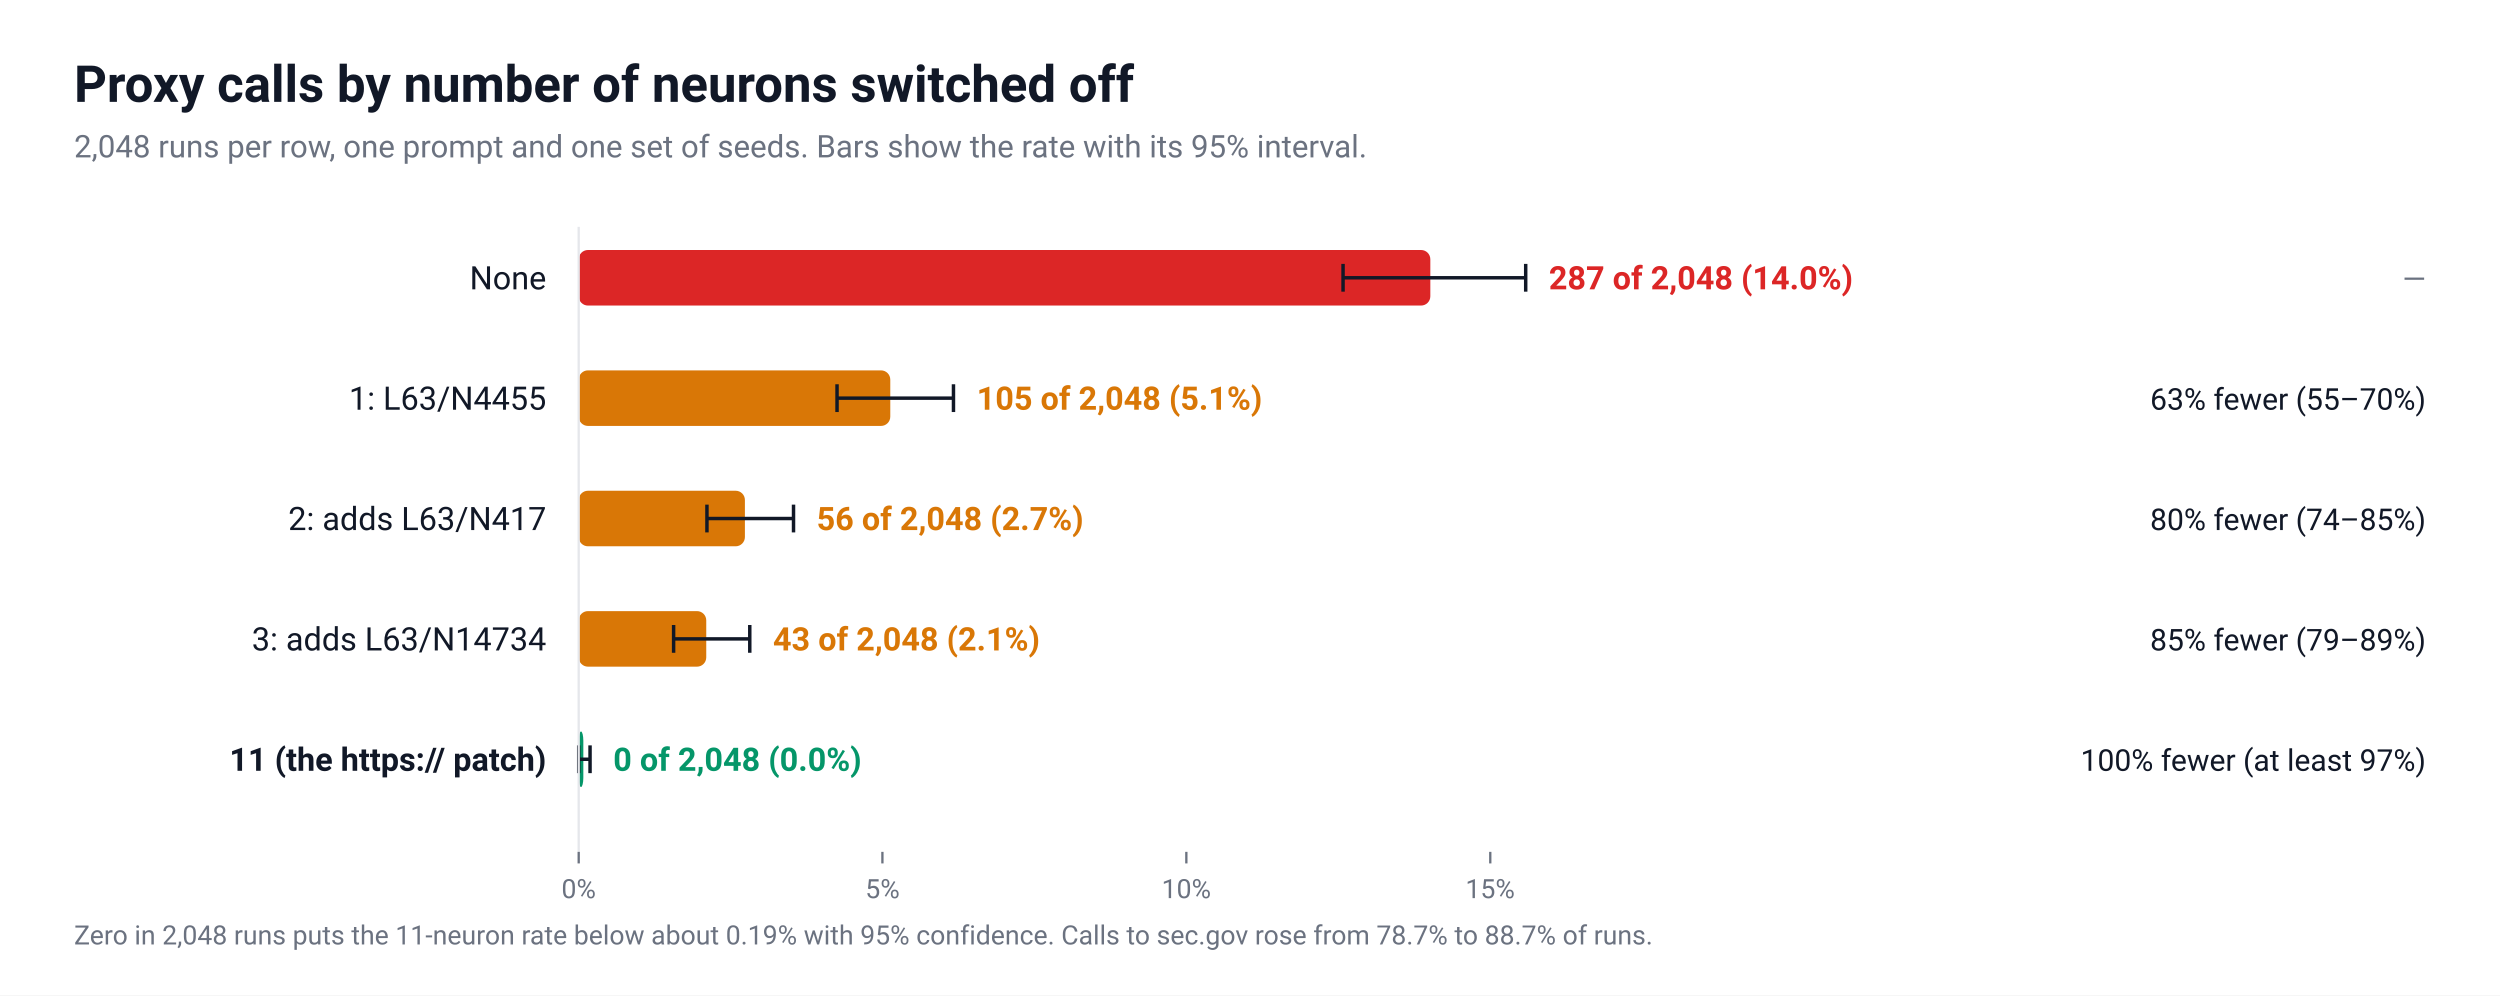
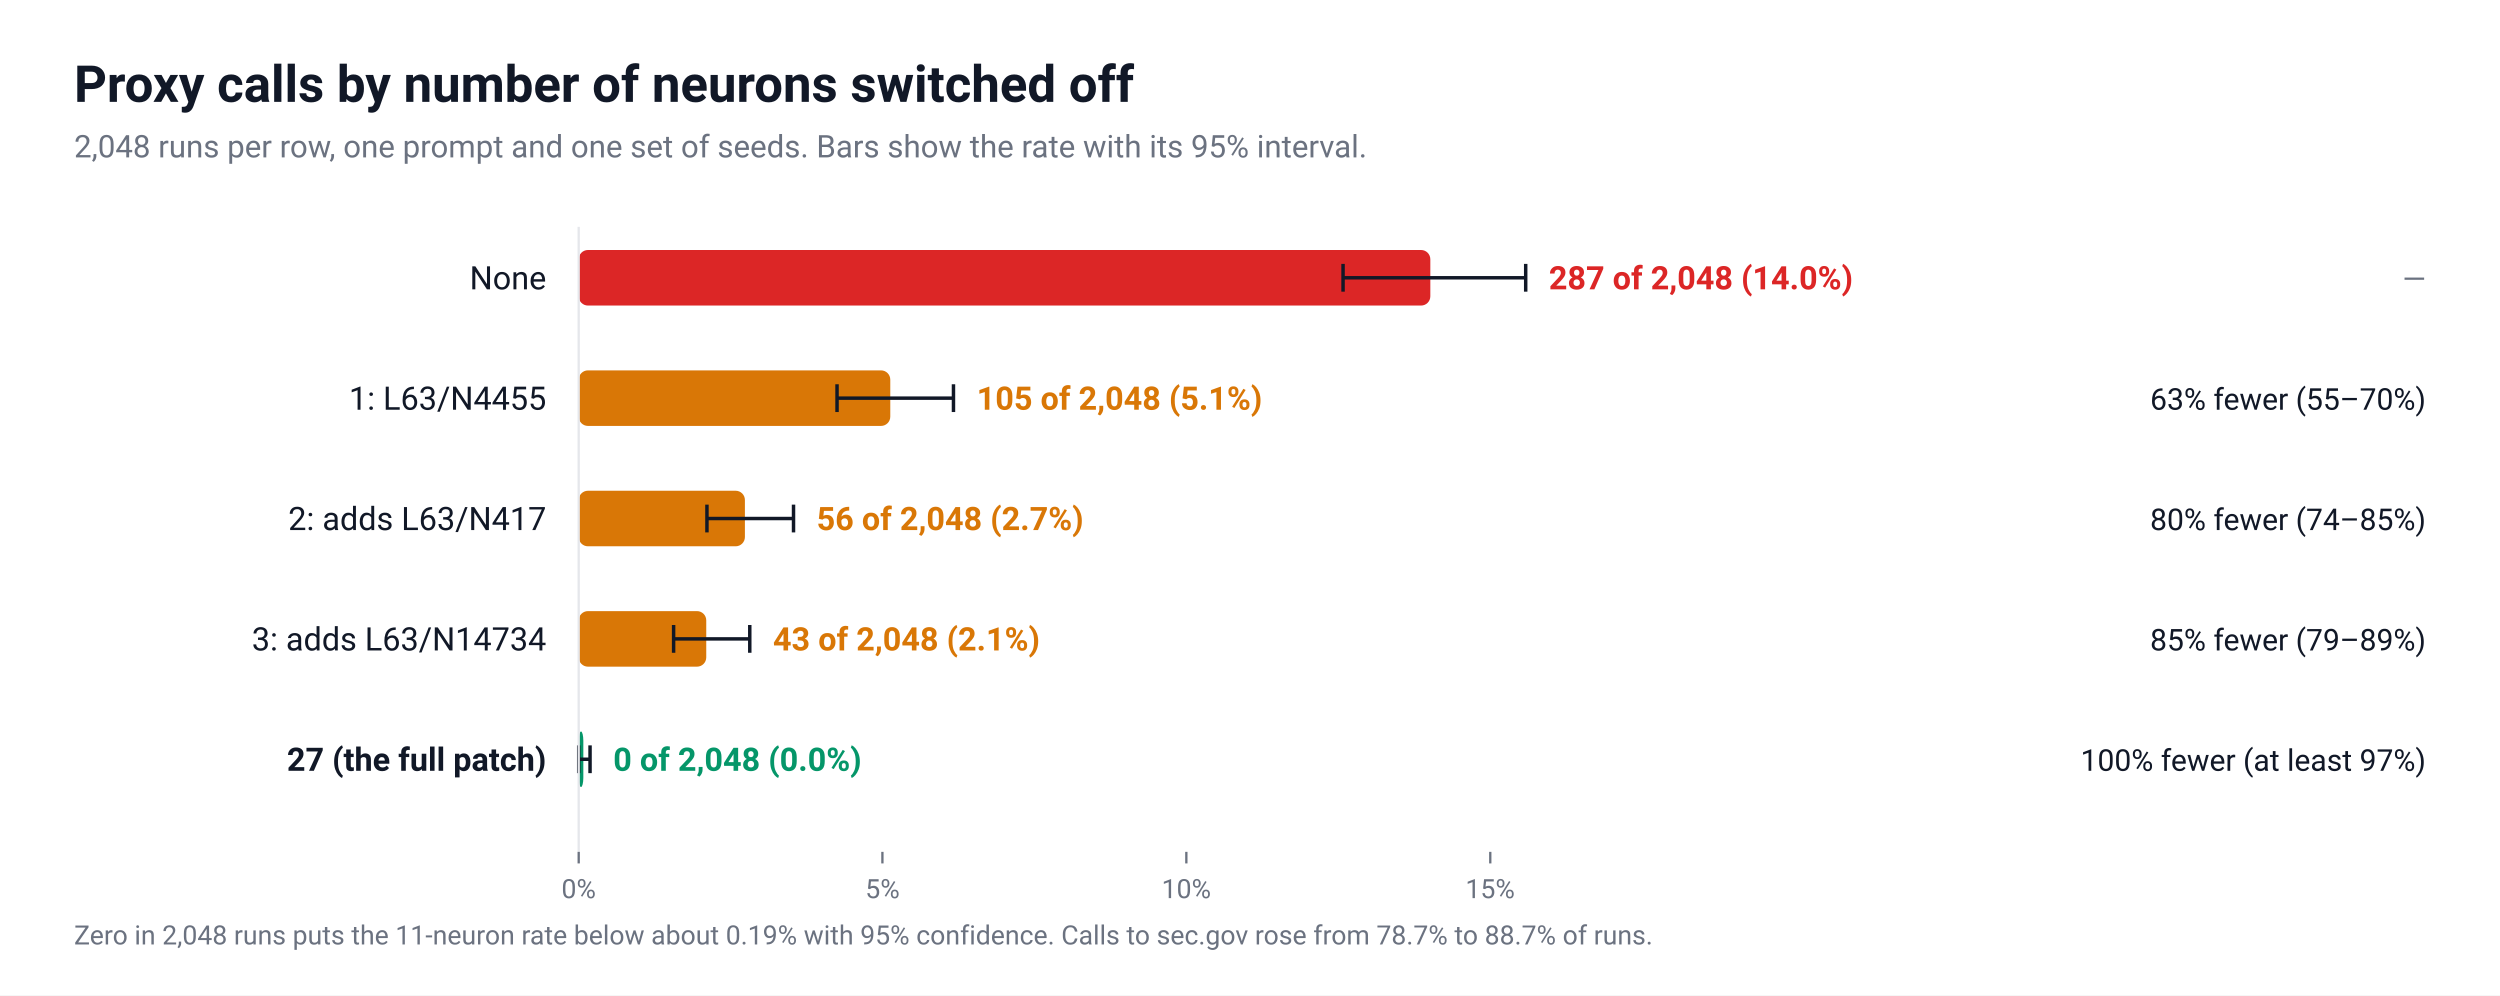
<svg xmlns="http://www.w3.org/2000/svg" viewBox="0 0 1080 430" width="1080" height="430" font-family="-apple-system, BlinkMacSystemFont, 'Segoe UI', Roboto, Helvetica, Arial, sans-serif" role="img" aria-label="Proxy calls by number of neurons switched off">
  <rect width="1080" height="430" fill="#ffffff" />
  <text x="32" y="44" font-size="22" fill="#111827" font-weight="700" text-anchor="start">Proxy calls by number of neurons switched off</text>
  <text x="32" y="68" font-size="13.5" fill="#6b7280" font-weight="400" text-anchor="start">2,048 runs per row, one prompt and one set of seeds. Bars show the rate with its 95% interval.</text>
  <text x="236" y="125" font-size="14" fill="#111827" font-weight="400" text-anchor="end">None</text>
  <rect x="250" y="108" width="367.9" height="24" rx="4" fill="#dc2626" />
  <line x1="580.2" y1="120" x2="659.1" y2="120" stroke="#111827" stroke-width="1.5" />
  <line x1="580.2" y1="114" x2="580.2" y2="126" stroke="#111827" stroke-width="1.5" />
  <line x1="659.1" y1="114" x2="659.1" y2="126" stroke="#111827" stroke-width="1.5" />
  <text x="669.095" y="125" font-size="14" fill="#dc2626" font-weight="700" text-anchor="start">287 of 2,048 (14.0%)</text>
  <text x="1048" y="125" font-size="13" fill="#6b7280" font-weight="400" text-anchor="end">—</text>
  <text x="236" y="177" font-size="14" fill="#111827" font-weight="400" text-anchor="end">1: L63/N4455</text>
  <rect x="250" y="160" width="134.6" height="24" rx="4" fill="#d97706" />
  <line x1="361.6" y1="172" x2="411.9" y2="172" stroke="#111827" stroke-width="1.5" />
  <line x1="361.6" y1="166" x2="361.6" y2="178" stroke="#111827" stroke-width="1.5" />
  <line x1="411.9" y1="166" x2="411.9" y2="178" stroke="#111827" stroke-width="1.5" />
  <text x="421.935" y="177" font-size="14" fill="#d97706" font-weight="700" text-anchor="start">105 of 2,048 (5.1%)</text>
  <text x="1048" y="177" font-size="13" fill="#111827" font-weight="400" text-anchor="end">63% fewer (55–70%)</text>
  <text x="236" y="229" font-size="14" fill="#111827" font-weight="400" text-anchor="end">2: adds L63/N417</text>
  <rect x="250" y="212" width="71.8" height="24" rx="4" fill="#d97706" />
  <line x1="305.4" y1="224" x2="342.8" y2="224" stroke="#111827" stroke-width="1.5" />
  <line x1="305.4" y1="218" x2="305.4" y2="230" stroke="#111827" stroke-width="1.5" />
  <line x1="342.8" y1="218" x2="342.8" y2="230" stroke="#111827" stroke-width="1.5" />
  <text x="352.769" y="229" font-size="14" fill="#d97706" font-weight="700" text-anchor="start">56 of 2,048 (2.7%)</text>
  <text x="1048" y="229" font-size="13" fill="#111827" font-weight="400" text-anchor="end">80% fewer (74–85%)</text>
  <text x="236" y="281" font-size="14" fill="#111827" font-weight="400" text-anchor="end">3: adds L63/N14734</text>
  <rect x="250" y="264" width="55.1" height="24" rx="4" fill="#d97706" />
  <line x1="291.0" y1="276" x2="323.9" y2="276" stroke="#111827" stroke-width="1.5" />
  <line x1="291.0" y1="270" x2="291.0" y2="282" stroke="#111827" stroke-width="1.5" />
  <line x1="323.9" y1="270" x2="323.9" y2="282" stroke="#111827" stroke-width="1.5" />
  <text x="333.923" y="281" font-size="14" fill="#d97706" font-weight="700" text-anchor="start">43 of 2,048 (2.1%)</text>
  <text x="1048" y="281" font-size="13" fill="#111827" font-weight="400" text-anchor="end">85% fewer (79–89%)</text>
-   <text x="236" y="333" font-size="14" fill="#111827" font-weight="600" text-anchor="end">11 (the https:// patch)</text>
+   <text x="236" y="333" font-size="14" fill="#111827" font-weight="600" text-anchor="end">27 (the full patch)</text>
  <rect x="250" y="316" width="2.0" height="24" rx="4" fill="#059669" />
  <line x1="250.0" y1="328" x2="254.9" y2="328" stroke="#111827" stroke-width="1.5" />
  <line x1="250.0" y1="322" x2="250.0" y2="334" stroke="#111827" stroke-width="1.5" />
  <line x1="254.9" y1="322" x2="254.9" y2="334" stroke="#111827" stroke-width="1.5" />
  <text x="264.915" y="333" font-size="14" fill="#059669" font-weight="700" text-anchor="start">0 of 2,048 (0.0%)</text>
  <text x="1048" y="333" font-size="13" fill="#111827" font-weight="400" text-anchor="end">100% fewer (at least 97%)</text>
  <line x1="250" y1="98" x2="250" y2="368" stroke="#e5e7eb" />
  <line x1="250.0" y1="368" x2="250.0" y2="373" stroke="#6b7280" />
  <text x="250.0" y="388" font-size="11.5" fill="#6b7280" font-weight="400" text-anchor="middle">0%</text>
  <line x1="381.2" y1="368" x2="381.2" y2="373" stroke="#6b7280" />
  <text x="381.25" y="388" font-size="11.5" fill="#6b7280" font-weight="400" text-anchor="middle">5%</text>
  <line x1="512.5" y1="368" x2="512.5" y2="373" stroke="#6b7280" />
  <text x="512.5" y="388" font-size="11.5" fill="#6b7280" font-weight="400" text-anchor="middle">10%</text>
  <line x1="643.8" y1="368" x2="643.8" y2="373" stroke="#6b7280" />
  <text x="643.75" y="388" font-size="11.5" fill="#6b7280" font-weight="400" text-anchor="middle">15%</text>
  <text x="32" y="408" font-size="11.5" fill="#6b7280" font-weight="400" text-anchor="start">Zero in 2,048 runs puts the 11-neuron rate below about 0.19% with 95% confidence. Calls to sec.gov rose from 78.7% to 88.7% of runs.</text>
</svg>
